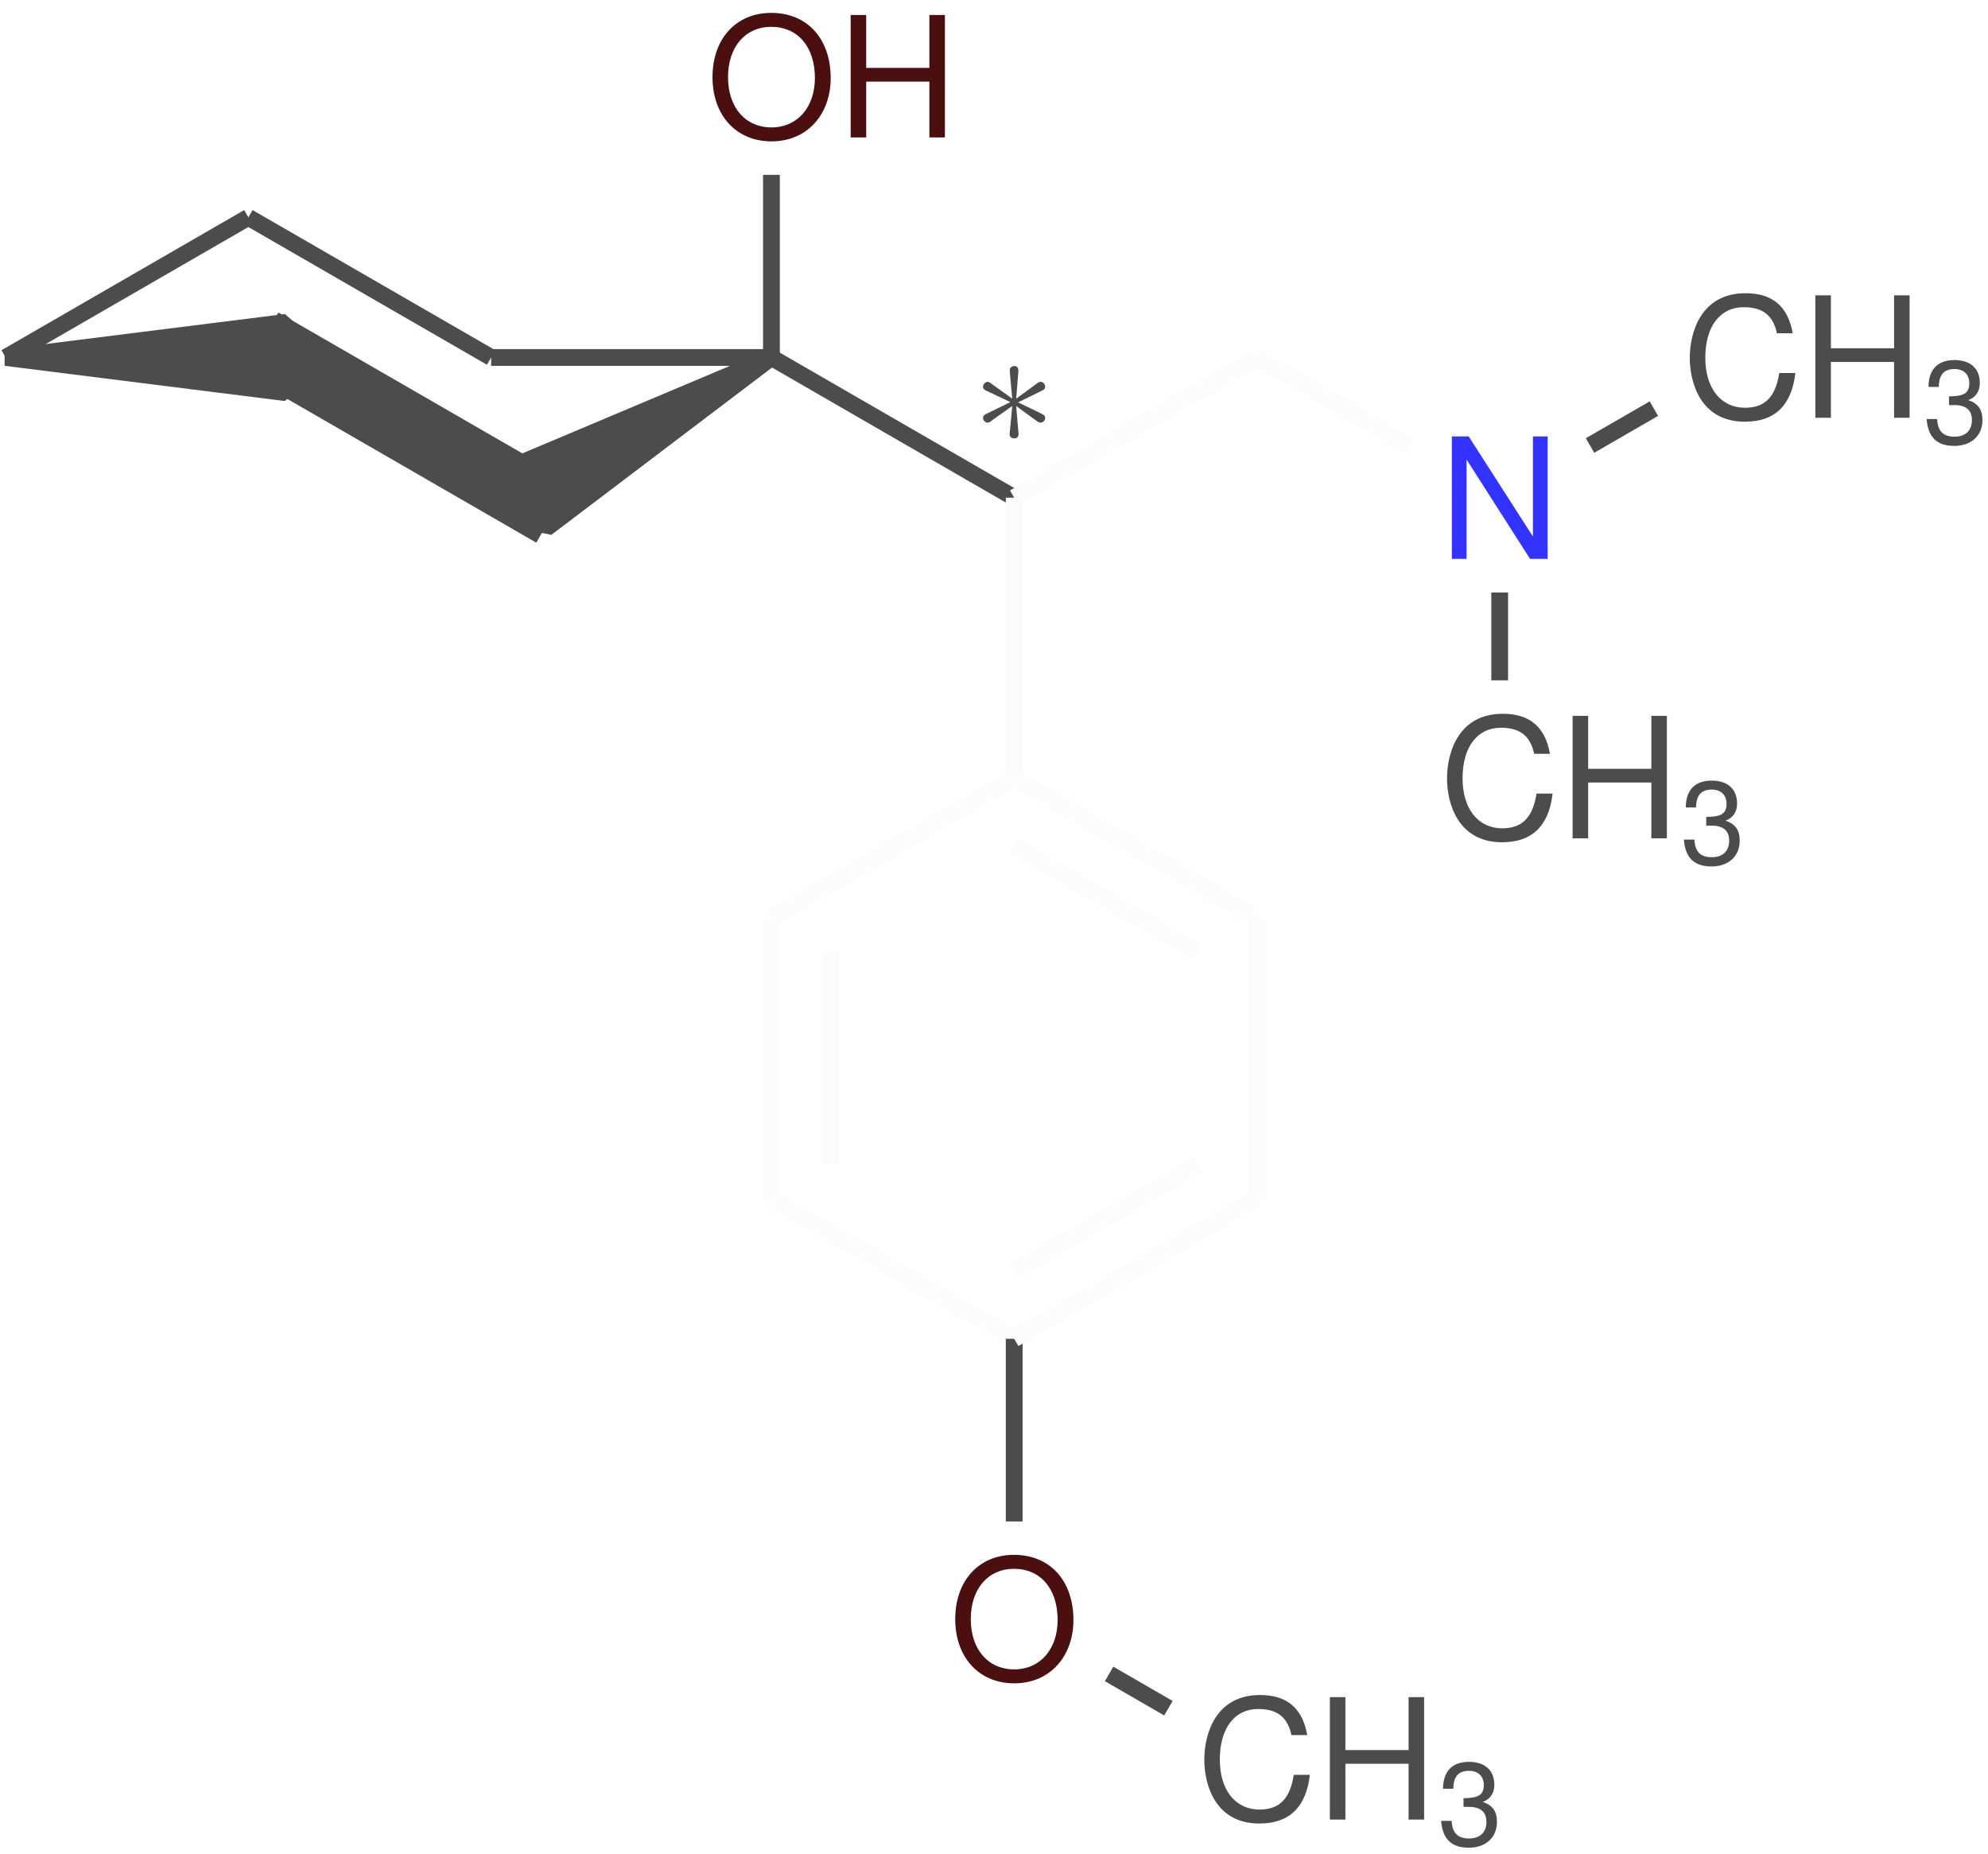
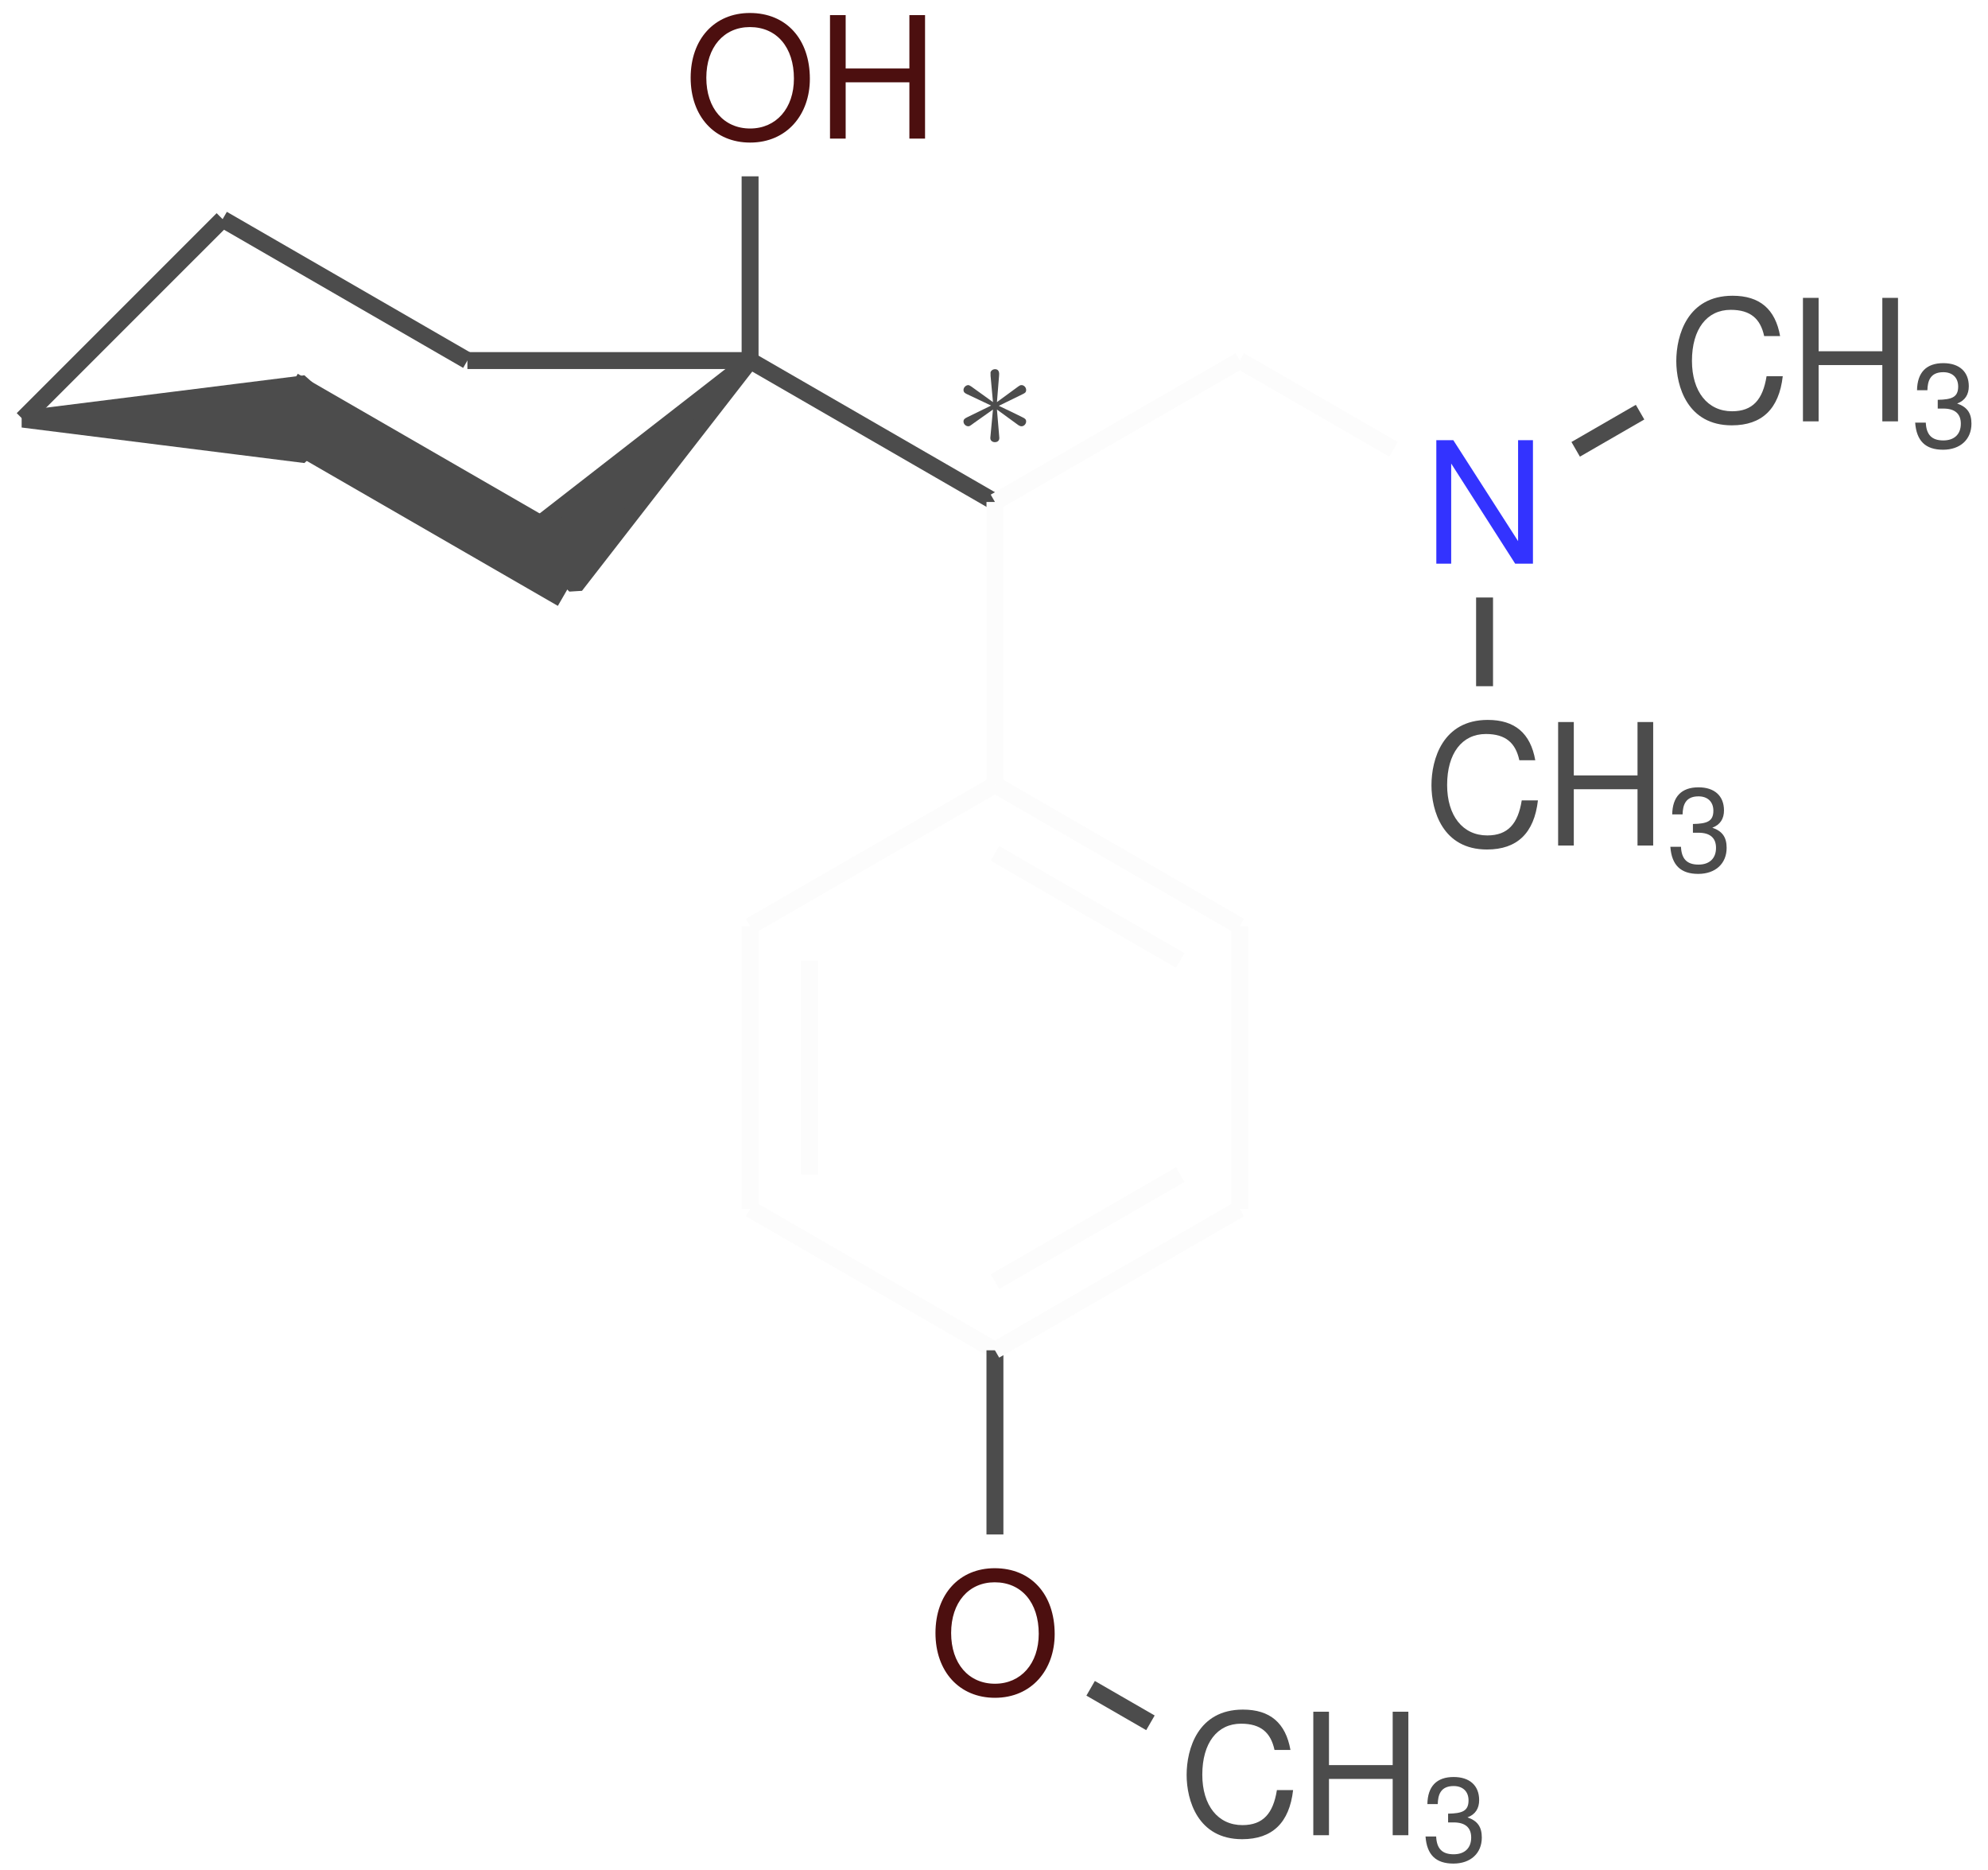
- <svg xmlns="http://www.w3.org/2000/svg" xmlns:xlink="http://www.w3.org/1999/xlink" width="118pt" height="110pt" viewBox="0 0 118 110" version="1.1">
+ <svg xmlns="http://www.w3.org/2000/svg" xmlns:xlink="http://www.w3.org/1999/xlink" width="117pt" height="110pt" viewBox="0 0 117 110" version="1.1">
  <defs>
    <g>
      <symbol overflow="visible" id="glyph0-0">
        <path style="stroke:none;" d="M 6.172 -5.188 C 6.172 -6.344 5.344 -7.094 4.047 -7.094 C 2.609 -7.094 1.859 -6.297 1.859 -4.766 L 2.719 -4.766 C 2.719 -5.656 2.953 -6.312 4 -6.312 C 4.766 -6.312 5.281 -5.859 5.281 -5.188 C 5.281 -3.922 3.484 -3.594 3.484 -2.25 L 3.484 -1.688 L 4.391 -1.688 L 4.391 -2.156 C 4.391 -3.344 6.172 -3.531 6.172 -5.188 Z M 4.391 -0.75 L 3.484 -0.75 L 3.484 0.297 L 4.391 0.297 Z M 0.344 1.391 L 7.625 1.391 L 7.625 -7.969 L 0.344 -7.969 Z M 1.172 0.688 L 1.172 -7.281 L 6.797 -7.281 L 6.797 0.688 Z M 1.172 0.688 " />
      </symbol>
      <symbol overflow="visible" id="glyph0-1">
        <path style="stroke:none;" d="M 7.422 -3.516 C 7.422 -5.859 6.031 -7.391 3.891 -7.391 C 1.812 -7.391 0.406 -5.859 0.406 -3.578 C 0.406 -1.312 1.812 0.234 3.906 0.234 C 6.078 0.234 7.422 -1.422 7.422 -3.516 Z M 3.891 -6.562 C 5.469 -6.562 6.484 -5.375 6.484 -3.531 C 6.484 -1.781 5.438 -0.594 3.906 -0.594 C 2.359 -0.594 1.328 -1.781 1.328 -3.578 C 1.328 -5.375 2.359 -6.562 3.891 -6.562 Z M 3.891 -6.562 " />
      </symbol>
      <symbol overflow="visible" id="glyph0-2">
        <path style="stroke:none;" d="M 5.469 -3.312 L 5.469 0 L 6.391 0 L 6.391 -7.266 L 5.469 -7.266 L 5.469 -4.125 L 1.719 -4.125 L 1.719 -7.266 L 0.797 -7.266 L 0.797 0 L 1.719 0 L 1.719 -3.312 Z M 5.469 -3.312 " />
      </symbol>
      <symbol overflow="visible" id="glyph0-3">
        <path style="stroke:none;" d="M 0.406 -3.547 C 0.406 -2.062 1.062 0.234 3.672 0.234 C 5.453 0.234 6.453 -0.734 6.672 -2.656 L 5.719 -2.656 C 5.5 -1.281 4.906 -0.594 3.688 -0.594 C 2.25 -0.594 1.328 -1.75 1.328 -3.562 C 1.328 -5.422 2.203 -6.562 3.609 -6.562 C 4.781 -6.562 5.359 -6.031 5.578 -5.016 L 6.516 -5.016 C 6.234 -6.609 5.312 -7.391 3.719 -7.391 C 1.062 -7.391 0.406 -5.062 0.406 -3.547 Z M 0.406 -3.547 " />
      </symbol>
      <symbol overflow="visible" id="glyph0-4">
        <path style="stroke:none;" d="M 6.484 -7.266 L 5.609 -7.266 L 5.609 -1.328 L 1.797 -7.266 L 0.797 -7.266 L 0.797 0 L 1.672 0 L 1.672 -5.891 L 5.438 0 L 6.484 0 Z M 6.484 -7.266 " />
      </symbol>
      <symbol overflow="visible" id="glyph1-0">
        <path style="stroke:none;" d="M 4.312 -3.625 C 4.312 -4.438 3.734 -4.969 2.828 -4.969 C 1.828 -4.969 1.297 -4.406 1.297 -3.328 L 1.891 -3.328 C 1.891 -3.953 2.062 -4.422 2.797 -4.422 C 3.328 -4.422 3.688 -4.094 3.688 -3.625 C 3.688 -2.75 2.438 -2.516 2.438 -1.562 L 2.438 -1.188 L 3.062 -1.188 L 3.062 -1.516 C 3.062 -2.344 4.312 -2.469 4.312 -3.625 Z M 3.062 -0.516 L 2.438 -0.516 L 2.438 0.203 L 3.062 0.203 Z M 0.25 0.969 L 5.328 0.969 L 5.328 -5.578 L 0.25 -5.578 Z M 0.828 0.484 L 0.828 -5.094 L 4.75 -5.094 L 4.75 0.484 Z M 0.828 0.484 " />
      </symbol>
      <symbol overflow="visible" id="glyph1-1">
        <path style="stroke:none;" d="M 1.875 -4.406 C 2.422 -4.406 2.75 -4.078 2.75 -3.562 C 2.75 -2.922 2.359 -2.797 1.547 -2.781 L 1.547 -2.266 L 1.875 -2.266 C 2.547 -2.266 2.906 -1.969 2.906 -1.375 C 2.906 -0.75 2.516 -0.391 1.875 -0.391 C 1.203 -0.391 0.875 -0.719 0.844 -1.438 L 0.219 -1.438 C 0.297 -0.359 0.828 0.156 1.859 0.156 C 2.875 0.156 3.531 -0.453 3.531 -1.375 C 3.531 -2 3.281 -2.359 2.688 -2.562 C 3.156 -2.734 3.375 -3.094 3.375 -3.578 C 3.375 -4.438 2.812 -4.938 1.875 -4.938 C 0.875 -4.938 0.344 -4.391 0.328 -3.344 L 0.938 -3.344 C 0.953 -3.875 1.094 -4.406 1.875 -4.406 Z M 1.875 -4.406 " />
      </symbol>
      <symbol overflow="visible" id="glyph2-0">
        <path style="stroke:none;" d="" />
      </symbol>
      <symbol overflow="visible" id="glyph2-1">
        <path style="stroke:none;" d="M 2.734 -4.25 C 2.75 -4.391 2.75 -4.641 2.5 -4.641 C 2.328 -4.641 2.203 -4.5 2.234 -4.375 L 2.234 -4.25 L 2.375 -2.703 L 1.094 -3.625 C 1 -3.672 0.984 -3.703 0.922 -3.703 C 0.781 -3.703 0.641 -3.562 0.641 -3.422 C 0.641 -3.266 0.75 -3.219 0.844 -3.172 L 2.266 -2.5 L 0.891 -1.828 C 0.734 -1.75 0.641 -1.703 0.641 -1.562 C 0.641 -1.406 0.781 -1.281 0.922 -1.281 C 0.984 -1.281 1 -1.281 1.25 -1.469 L 2.375 -2.266 L 2.219 -0.594 C 2.219 -0.391 2.406 -0.344 2.484 -0.344 C 2.609 -0.344 2.75 -0.406 2.75 -0.594 L 2.609 -2.266 L 3.875 -1.344 C 3.969 -1.297 3.984 -1.281 4.062 -1.281 C 4.203 -1.281 4.328 -1.422 4.328 -1.562 C 4.328 -1.703 4.234 -1.75 4.109 -1.812 C 3.516 -2.109 3.5 -2.109 2.719 -2.484 L 4.094 -3.156 C 4.25 -3.234 4.328 -3.266 4.328 -3.422 C 4.328 -3.562 4.203 -3.703 4.062 -3.703 C 3.984 -3.703 3.969 -3.703 3.719 -3.516 L 2.609 -2.703 Z M 2.734 -4.25 " />
      </symbol>
    </g>
  </defs>
  <g id="surface6">
-     <path style="fill:none;stroke-width:0.996;stroke-linecap:butt;stroke-linejoin:miter;stroke:rgb(29.999%,29.999%,29.999%);stroke-opacity:1;stroke-miterlimit:10;" d="M 0.001 0.001 L 14.407 8.318 " transform="matrix(1,0,0,-1,0.335,21.216)" />
-     <path style="fill:none;stroke-width:0.996;stroke-linecap:butt;stroke-linejoin:miter;stroke:rgb(29.999%,29.999%,29.999%);stroke-opacity:1;stroke-miterlimit:10;" d="M 14.407 8.318 L 28.817 0.001 " transform="matrix(1,0,0,-1,0.335,21.216)" />
-     <path style="fill:none;stroke-width:0.996;stroke-linecap:butt;stroke-linejoin:miter;stroke:rgb(29.999%,29.999%,29.999%);stroke-opacity:1;stroke-miterlimit:10;" d="M 28.817 0.001 L 45.454 0.001 " transform="matrix(1,0,0,-1,0.335,21.216)" />
+     <path style="fill:none;stroke-width:0.996;stroke-linecap:butt;stroke-linejoin:miter;stroke:rgb(29.999%,29.999%,29.999%);stroke-opacity:1;stroke-miterlimit:10;" d="M 0.001 0.001 L 11.767 11.766 " transform="matrix(1,0,0,-1,1.335,24.661)" />
+     <path style="fill:none;stroke-width:0.996;stroke-linecap:butt;stroke-linejoin:miter;stroke:rgb(29.999%,29.999%,29.999%);stroke-opacity:1;stroke-miterlimit:10;" d="M 11.767 11.766 L 26.173 3.446 " transform="matrix(1,0,0,-1,1.335,24.661)" />
+     <path style="fill:none;stroke-width:0.996;stroke-linecap:butt;stroke-linejoin:miter;stroke:rgb(29.999%,29.999%,29.999%);stroke-opacity:1;stroke-miterlimit:10;" d="M 26.173 3.446 L 42.81 3.446 " transform="matrix(1,0,0,-1,1.335,24.661)" />
    <g style="fill:rgb(29.999%,6%,6%);fill-opacity:1;">
-       <use xlink:href="#glyph0-1" x="41.885" y="8.155" />
+       <use xlink:href="#glyph0-1" x="40.241" y="8.155" />
    </g>
    <g style="fill:rgb(29.999%,6%,6%);fill-opacity:1;">
-       <use xlink:href="#glyph0-2" x="49.695" y="8.155" />
+       <use xlink:href="#glyph0-2" x="48.051" y="8.155" />
    </g>
-     <path style="fill:none;stroke-width:0.996;stroke-linecap:butt;stroke-linejoin:miter;stroke:rgb(29.999%,29.999%,29.999%);stroke-opacity:1;stroke-miterlimit:10;" d="M 45.454 0.001 L 45.454 10.841 " transform="matrix(1,0,0,-1,0.335,21.216)" />
-     <path style="fill:none;stroke-width:0.996;stroke-linecap:butt;stroke-linejoin:miter;stroke:rgb(29.999%,29.999%,29.999%);stroke-opacity:1;stroke-miterlimit:10;" d="M 45.454 0.001 L 59.864 -8.319 " transform="matrix(1,0,0,-1,0.335,21.216)" />
-     <path style="fill:none;stroke-width:0.996;stroke-linecap:butt;stroke-linejoin:miter;stroke:rgb(98.999%,98.999%,98.999%);stroke-opacity:1;stroke-miterlimit:10;" d="M 59.864 -8.319 L 59.864 -24.956 " transform="matrix(1,0,0,-1,0.335,21.216)" />
-     <path style="fill:none;stroke-width:0.996;stroke-linecap:butt;stroke-linejoin:miter;stroke:rgb(98.999%,98.999%,98.999%);stroke-opacity:1;stroke-miterlimit:10;" d="M 59.864 -24.956 L 45.454 -33.276 " transform="matrix(1,0,0,-1,0.335,21.216)" />
-     <path style="fill:none;stroke-width:0.996;stroke-linecap:butt;stroke-linejoin:miter;stroke:rgb(98.999%,98.999%,98.999%);stroke-opacity:1;stroke-miterlimit:10;" d="M 45.454 -33.276 L 45.454 -49.913 " transform="matrix(1,0,0,-1,0.335,21.216)" />
-     <path style="fill:none;stroke-width:0.996;stroke-linecap:butt;stroke-linejoin:miter;stroke:rgb(98.999%,98.999%,98.999%);stroke-opacity:1;stroke-miterlimit:10;" d="M 48.954 -35.296 L 48.954 -47.893 " transform="matrix(1,0,0,-1,0.335,21.216)" />
-     <path style="fill:none;stroke-width:0.996;stroke-linecap:butt;stroke-linejoin:miter;stroke:rgb(98.999%,98.999%,98.999%);stroke-opacity:1;stroke-miterlimit:10;" d="M 45.454 -49.913 L 59.864 -58.233 " transform="matrix(1,0,0,-1,0.335,21.216)" />
+     <path style="fill:none;stroke-width:0.996;stroke-linecap:butt;stroke-linejoin:miter;stroke:rgb(29.999%,29.999%,29.999%);stroke-opacity:1;stroke-miterlimit:10;" d="M 42.81 3.446 L 42.81 14.286 " transform="matrix(1,0,0,-1,1.335,24.661)" />
+     <path style="fill:none;stroke-width:0.996;stroke-linecap:butt;stroke-linejoin:miter;stroke:rgb(29.999%,29.999%,29.999%);stroke-opacity:1;stroke-miterlimit:10;" d="M 42.81 3.446 L 57.22 -4.874 " transform="matrix(1,0,0,-1,1.335,24.661)" />
+     <path style="fill:none;stroke-width:0.996;stroke-linecap:butt;stroke-linejoin:miter;stroke:rgb(98.999%,98.999%,98.999%);stroke-opacity:1;stroke-miterlimit:10;" d="M 57.22 -4.874 L 57.22 -21.511 " transform="matrix(1,0,0,-1,1.335,24.661)" />
+     <path style="fill:none;stroke-width:0.996;stroke-linecap:butt;stroke-linejoin:miter;stroke:rgb(98.999%,98.999%,98.999%);stroke-opacity:1;stroke-miterlimit:10;" d="M 57.22 -21.511 L 42.81 -29.831 " transform="matrix(1,0,0,-1,1.335,24.661)" />
+     <path style="fill:none;stroke-width:0.996;stroke-linecap:butt;stroke-linejoin:miter;stroke:rgb(98.999%,98.999%,98.999%);stroke-opacity:1;stroke-miterlimit:10;" d="M 42.81 -29.831 L 42.81 -46.468 " transform="matrix(1,0,0,-1,1.335,24.661)" />
+     <path style="fill:none;stroke-width:0.996;stroke-linecap:butt;stroke-linejoin:miter;stroke:rgb(98.999%,98.999%,98.999%);stroke-opacity:1;stroke-miterlimit:10;" d="M 46.31 -31.851 L 46.31 -44.448 " transform="matrix(1,0,0,-1,1.335,24.661)" />
+     <path style="fill:none;stroke-width:0.996;stroke-linecap:butt;stroke-linejoin:miter;stroke:rgb(98.999%,98.999%,98.999%);stroke-opacity:1;stroke-miterlimit:10;" d="M 42.81 -46.468 L 57.22 -54.788 " transform="matrix(1,0,0,-1,1.335,24.661)" />
    <g style="fill:rgb(29.999%,6%,6%);fill-opacity:1;">
-       <use xlink:href="#glyph0-1" x="56.293" y="99.661" />
+       <use xlink:href="#glyph0-1" x="54.649" y="99.661" />
    </g>
-     <path style="fill:none;stroke-width:0.996;stroke-linecap:butt;stroke-linejoin:miter;stroke:rgb(29.999%,29.999%,29.999%);stroke-opacity:1;stroke-miterlimit:10;" d="M 59.864 -58.233 L 59.864 -69.073 " transform="matrix(1,0,0,-1,0.335,21.216)" />
+     <path style="fill:none;stroke-width:0.996;stroke-linecap:butt;stroke-linejoin:miter;stroke:rgb(29.999%,29.999%,29.999%);stroke-opacity:1;stroke-miterlimit:10;" d="M 57.22 -54.788 L 57.22 -65.624 " transform="matrix(1,0,0,-1,1.335,24.661)" />
    <g style="fill:rgb(29.999%,29.999%,29.999%);fill-opacity:1;">
-       <use xlink:href="#glyph0-3" x="71.076" y="107.98" />
+       <use xlink:href="#glyph0-3" x="69.431" y="107.98" />
    </g>
    <g style="fill:rgb(29.999%,29.999%,29.999%);fill-opacity:1;">
-       <use xlink:href="#glyph0-2" x="78.139" y="107.98" />
+       <use xlink:href="#glyph0-2" x="76.495" y="107.98" />
    </g>
    <g style="fill:rgb(29.999%,29.999%,29.999%);fill-opacity:1;">
-       <use xlink:href="#glyph1-1" x="85.322" y="109.493" />
+       <use xlink:href="#glyph1-1" x="83.678" y="109.493" />
    </g>
-     <path style="fill:none;stroke-width:0.996;stroke-linecap:butt;stroke-linejoin:miter;stroke:rgb(29.999%,29.999%,29.999%);stroke-opacity:1;stroke-miterlimit:10;" d="M 65.497 -78.12 L 69.017 -80.155 " transform="matrix(1,0,0,-1,0.335,21.216)" />
-     <path style="fill:none;stroke-width:0.996;stroke-linecap:butt;stroke-linejoin:miter;stroke:rgb(98.999%,98.999%,98.999%);stroke-opacity:1;stroke-miterlimit:10;" d="M 59.864 -58.233 L 74.274 -49.913 " transform="matrix(1,0,0,-1,0.335,21.216)" />
-     <path style="fill:none;stroke-width:0.996;stroke-linecap:butt;stroke-linejoin:miter;stroke:rgb(98.999%,98.999%,98.999%);stroke-opacity:1;stroke-miterlimit:10;" d="M 59.864 -54.194 L 70.774 -47.893 " transform="matrix(1,0,0,-1,0.335,21.216)" />
-     <path style="fill:none;stroke-width:0.996;stroke-linecap:butt;stroke-linejoin:miter;stroke:rgb(98.999%,98.999%,98.999%);stroke-opacity:1;stroke-miterlimit:10;" d="M 74.274 -49.913 L 74.274 -33.276 " transform="matrix(1,0,0,-1,0.335,21.216)" />
-     <path style="fill:none;stroke-width:0.996;stroke-linecap:butt;stroke-linejoin:miter;stroke:rgb(98.999%,98.999%,98.999%);stroke-opacity:1;stroke-miterlimit:10;" d="M 74.274 -33.276 L 59.864 -24.956 " transform="matrix(1,0,0,-1,0.335,21.216)" />
-     <path style="fill:none;stroke-width:0.996;stroke-linecap:butt;stroke-linejoin:miter;stroke:rgb(98.999%,98.999%,98.999%);stroke-opacity:1;stroke-miterlimit:10;" d="M 70.774 -35.296 L 59.864 -28.995 " transform="matrix(1,0,0,-1,0.335,21.216)" />
+     <path style="fill:none;stroke-width:0.996;stroke-linecap:butt;stroke-linejoin:miter;stroke:rgb(29.999%,29.999%,29.999%);stroke-opacity:1;stroke-miterlimit:10;" d="M 62.852 -74.675 L 66.372 -76.706 " transform="matrix(1,0,0,-1,1.335,24.661)" />
+     <path style="fill:none;stroke-width:0.996;stroke-linecap:butt;stroke-linejoin:miter;stroke:rgb(98.999%,98.999%,98.999%);stroke-opacity:1;stroke-miterlimit:10;" d="M 57.22 -54.788 L 71.63 -46.468 " transform="matrix(1,0,0,-1,1.335,24.661)" />
+     <path style="fill:none;stroke-width:0.996;stroke-linecap:butt;stroke-linejoin:miter;stroke:rgb(98.999%,98.999%,98.999%);stroke-opacity:1;stroke-miterlimit:10;" d="M 57.22 -50.749 L 68.13 -44.448 " transform="matrix(1,0,0,-1,1.335,24.661)" />
+     <path style="fill:none;stroke-width:0.996;stroke-linecap:butt;stroke-linejoin:miter;stroke:rgb(98.999%,98.999%,98.999%);stroke-opacity:1;stroke-miterlimit:10;" d="M 71.63 -46.468 L 71.63 -29.831 " transform="matrix(1,0,0,-1,1.335,24.661)" />
+     <path style="fill:none;stroke-width:0.996;stroke-linecap:butt;stroke-linejoin:miter;stroke:rgb(98.999%,98.999%,98.999%);stroke-opacity:1;stroke-miterlimit:10;" d="M 71.63 -29.831 L 57.22 -21.511 " transform="matrix(1,0,0,-1,1.335,24.661)" />
+     <path style="fill:none;stroke-width:0.996;stroke-linecap:butt;stroke-linejoin:miter;stroke:rgb(98.999%,98.999%,98.999%);stroke-opacity:1;stroke-miterlimit:10;" d="M 68.13 -31.851 L 57.22 -25.55 " transform="matrix(1,0,0,-1,1.335,24.661)" />
    <g style="fill:rgb(29.999%,29.999%,29.999%);fill-opacity:1;">
-       <use xlink:href="#glyph2-1" x="57.708" y="26.362" />
+       <use xlink:href="#glyph2-1" x="56.064" y="26.362" />
    </g>
-     <path style="fill:none;stroke-width:0.996;stroke-linecap:butt;stroke-linejoin:miter;stroke:rgb(98.999%,98.999%,98.999%);stroke-opacity:1;stroke-miterlimit:10;" d="M 59.864 -8.319 L 74.274 0.001 " transform="matrix(1,0,0,-1,0.335,21.216)" />
+     <path style="fill:none;stroke-width:0.996;stroke-linecap:butt;stroke-linejoin:miter;stroke:rgb(98.999%,98.999%,98.999%);stroke-opacity:1;stroke-miterlimit:10;" d="M 57.22 -4.874 L 71.63 3.446 " transform="matrix(1,0,0,-1,1.335,24.661)" />
    <g style="fill:rgb(20%,20%,100%);fill-opacity:1;">
-       <use xlink:href="#glyph0-4" x="85.38" y="33.166" />
+       <use xlink:href="#glyph0-4" x="83.735" y="33.166" />
    </g>
-     <path style="fill:none;stroke-width:0.996;stroke-linecap:butt;stroke-linejoin:miter;stroke:rgb(98.999%,98.999%,98.999%);stroke-opacity:1;stroke-miterlimit:10;" d="M 74.274 0.001 L 83.321 -5.221 " transform="matrix(1,0,0,-1,0.335,21.216)" />
+     <path style="fill:none;stroke-width:0.996;stroke-linecap:butt;stroke-linejoin:miter;stroke:rgb(98.999%,98.999%,98.999%);stroke-opacity:1;stroke-miterlimit:10;" d="M 71.63 3.446 L 80.677 -1.776 " transform="matrix(1,0,0,-1,1.335,24.661)" />
    <g style="fill:rgb(29.999%,29.999%,29.999%);fill-opacity:1;">
-       <use xlink:href="#glyph0-3" x="85.484" y="49.749" />
+       <use xlink:href="#glyph0-3" x="83.84" y="49.749" />
    </g>
    <g style="fill:rgb(29.999%,29.999%,29.999%);fill-opacity:1;">
-       <use xlink:href="#glyph0-2" x="92.548" y="49.749" />
+       <use xlink:href="#glyph0-2" x="90.904" y="49.749" />
    </g>
    <g style="fill:rgb(29.999%,29.999%,29.999%);fill-opacity:1;">
-       <use xlink:href="#glyph1-1" x="99.731" y="51.262" />
+       <use xlink:href="#glyph1-1" x="98.087" y="51.262" />
    </g>
-     <path style="fill:none;stroke-width:0.996;stroke-linecap:butt;stroke-linejoin:miter;stroke:rgb(29.999%,29.999%,29.999%);stroke-opacity:1;stroke-miterlimit:10;" d="M 88.681 -13.944 L 88.681 -19.159 " transform="matrix(1,0,0,-1,0.335,21.216)" />
+     <path style="fill:none;stroke-width:0.996;stroke-linecap:butt;stroke-linejoin:miter;stroke:rgb(29.999%,29.999%,29.999%);stroke-opacity:1;stroke-miterlimit:10;" d="M 86.036 -10.495 L 86.036 -15.714 " transform="matrix(1,0,0,-1,1.335,24.661)" />
    <g style="fill:rgb(29.999%,29.999%,29.999%);fill-opacity:1;">
-       <use xlink:href="#glyph0-3" x="99.893" y="24.792" />
+       <use xlink:href="#glyph0-3" x="98.249" y="24.792" />
    </g>
    <g style="fill:rgb(29.999%,29.999%,29.999%);fill-opacity:1;">
-       <use xlink:href="#glyph0-2" x="106.956" y="24.792" />
+       <use xlink:href="#glyph0-2" x="105.312" y="24.792" />
    </g>
    <g style="fill:rgb(29.999%,29.999%,29.999%);fill-opacity:1;">
-       <use xlink:href="#glyph1-1" x="114.139" y="26.305" />
+       <use xlink:href="#glyph1-1" x="112.495" y="26.305" />
    </g>
-     <path style="fill:none;stroke-width:0.996;stroke-linecap:butt;stroke-linejoin:miter;stroke:rgb(29.999%,29.999%,29.999%);stroke-opacity:1;stroke-miterlimit:10;" d="M 94.044 -5.221 L 97.833 -3.034 " transform="matrix(1,0,0,-1,0.335,21.216)" />
-     <path style="fill-rule:nonzero;fill:rgb(29.999%,29.999%,29.999%);fill-opacity:1;stroke-width:0.996;stroke-linecap:butt;stroke-linejoin:bevel;stroke:rgb(29.999%,29.999%,29.999%);stroke-opacity:1;stroke-miterlimit:10;" d="M 32.091 -10.128 L 30.001 -6.511 L 45.454 0.001 Z M 32.091 -10.128 " transform="matrix(1,0,0,-1,0.335,21.216)" />
-     <path style="fill:none;stroke-width:4.176;stroke-linecap:butt;stroke-linejoin:miter;stroke:rgb(29.999%,29.999%,29.999%);stroke-opacity:1;stroke-miterlimit:10;" d="M 32.54 -9.179 L 15.145 0.861 " transform="matrix(1,0,0,-1,0.335,21.216)" />
-     <path style="fill-rule:nonzero;fill:rgb(29.999%,29.999%,29.999%);fill-opacity:1;stroke-width:0.996;stroke-linecap:butt;stroke-linejoin:bevel;stroke:rgb(29.999%,29.999%,29.999%);stroke-opacity:1;stroke-miterlimit:10;" d="M 16.638 2.087 L 16.638 -2.089 L 0.001 0.001 Z M 16.638 2.087 " transform="matrix(1,0,0,-1,0.335,21.216)" />
+     <path style="fill:none;stroke-width:0.996;stroke-linecap:butt;stroke-linejoin:miter;stroke:rgb(29.999%,29.999%,29.999%);stroke-opacity:1;stroke-miterlimit:10;" d="M 91.399 -1.776 L 95.188 0.411 " transform="matrix(1,0,0,-1,1.335,24.661)" />
+     <path style="fill-rule:nonzero;fill:rgb(29.999%,29.999%,29.999%);fill-opacity:1;stroke-width:0.996;stroke-linecap:butt;stroke-linejoin:bevel;stroke:rgb(29.999%,29.999%,29.999%);stroke-opacity:1;stroke-miterlimit:10;" d="M 32.524 -9.796 L 29.571 -6.843 L 42.81 3.446 Z M 32.524 -9.796 " transform="matrix(1,0,0,-1,1.335,24.661)" />
+     <path style="fill:none;stroke-width:4.176;stroke-linecap:butt;stroke-linejoin:miter;stroke:rgb(29.999%,29.999%,29.999%);stroke-opacity:1;stroke-miterlimit:10;" d="M 32.54 -9.179 L 15.145 0.86 " transform="matrix(1,0,0,-1,1.335,24.661)" />
+     <path style="fill-rule:nonzero;fill:rgb(29.999%,29.999%,29.999%);fill-opacity:1;stroke-width:0.996;stroke-linecap:butt;stroke-linejoin:bevel;stroke:rgb(29.999%,29.999%,29.999%);stroke-opacity:1;stroke-miterlimit:10;" d="M 16.638 2.087 L 16.638 -2.089 L 0.001 0.001 Z M 16.638 2.087 " transform="matrix(1,0,0,-1,1.335,24.661)" />
  </g>
</svg>
